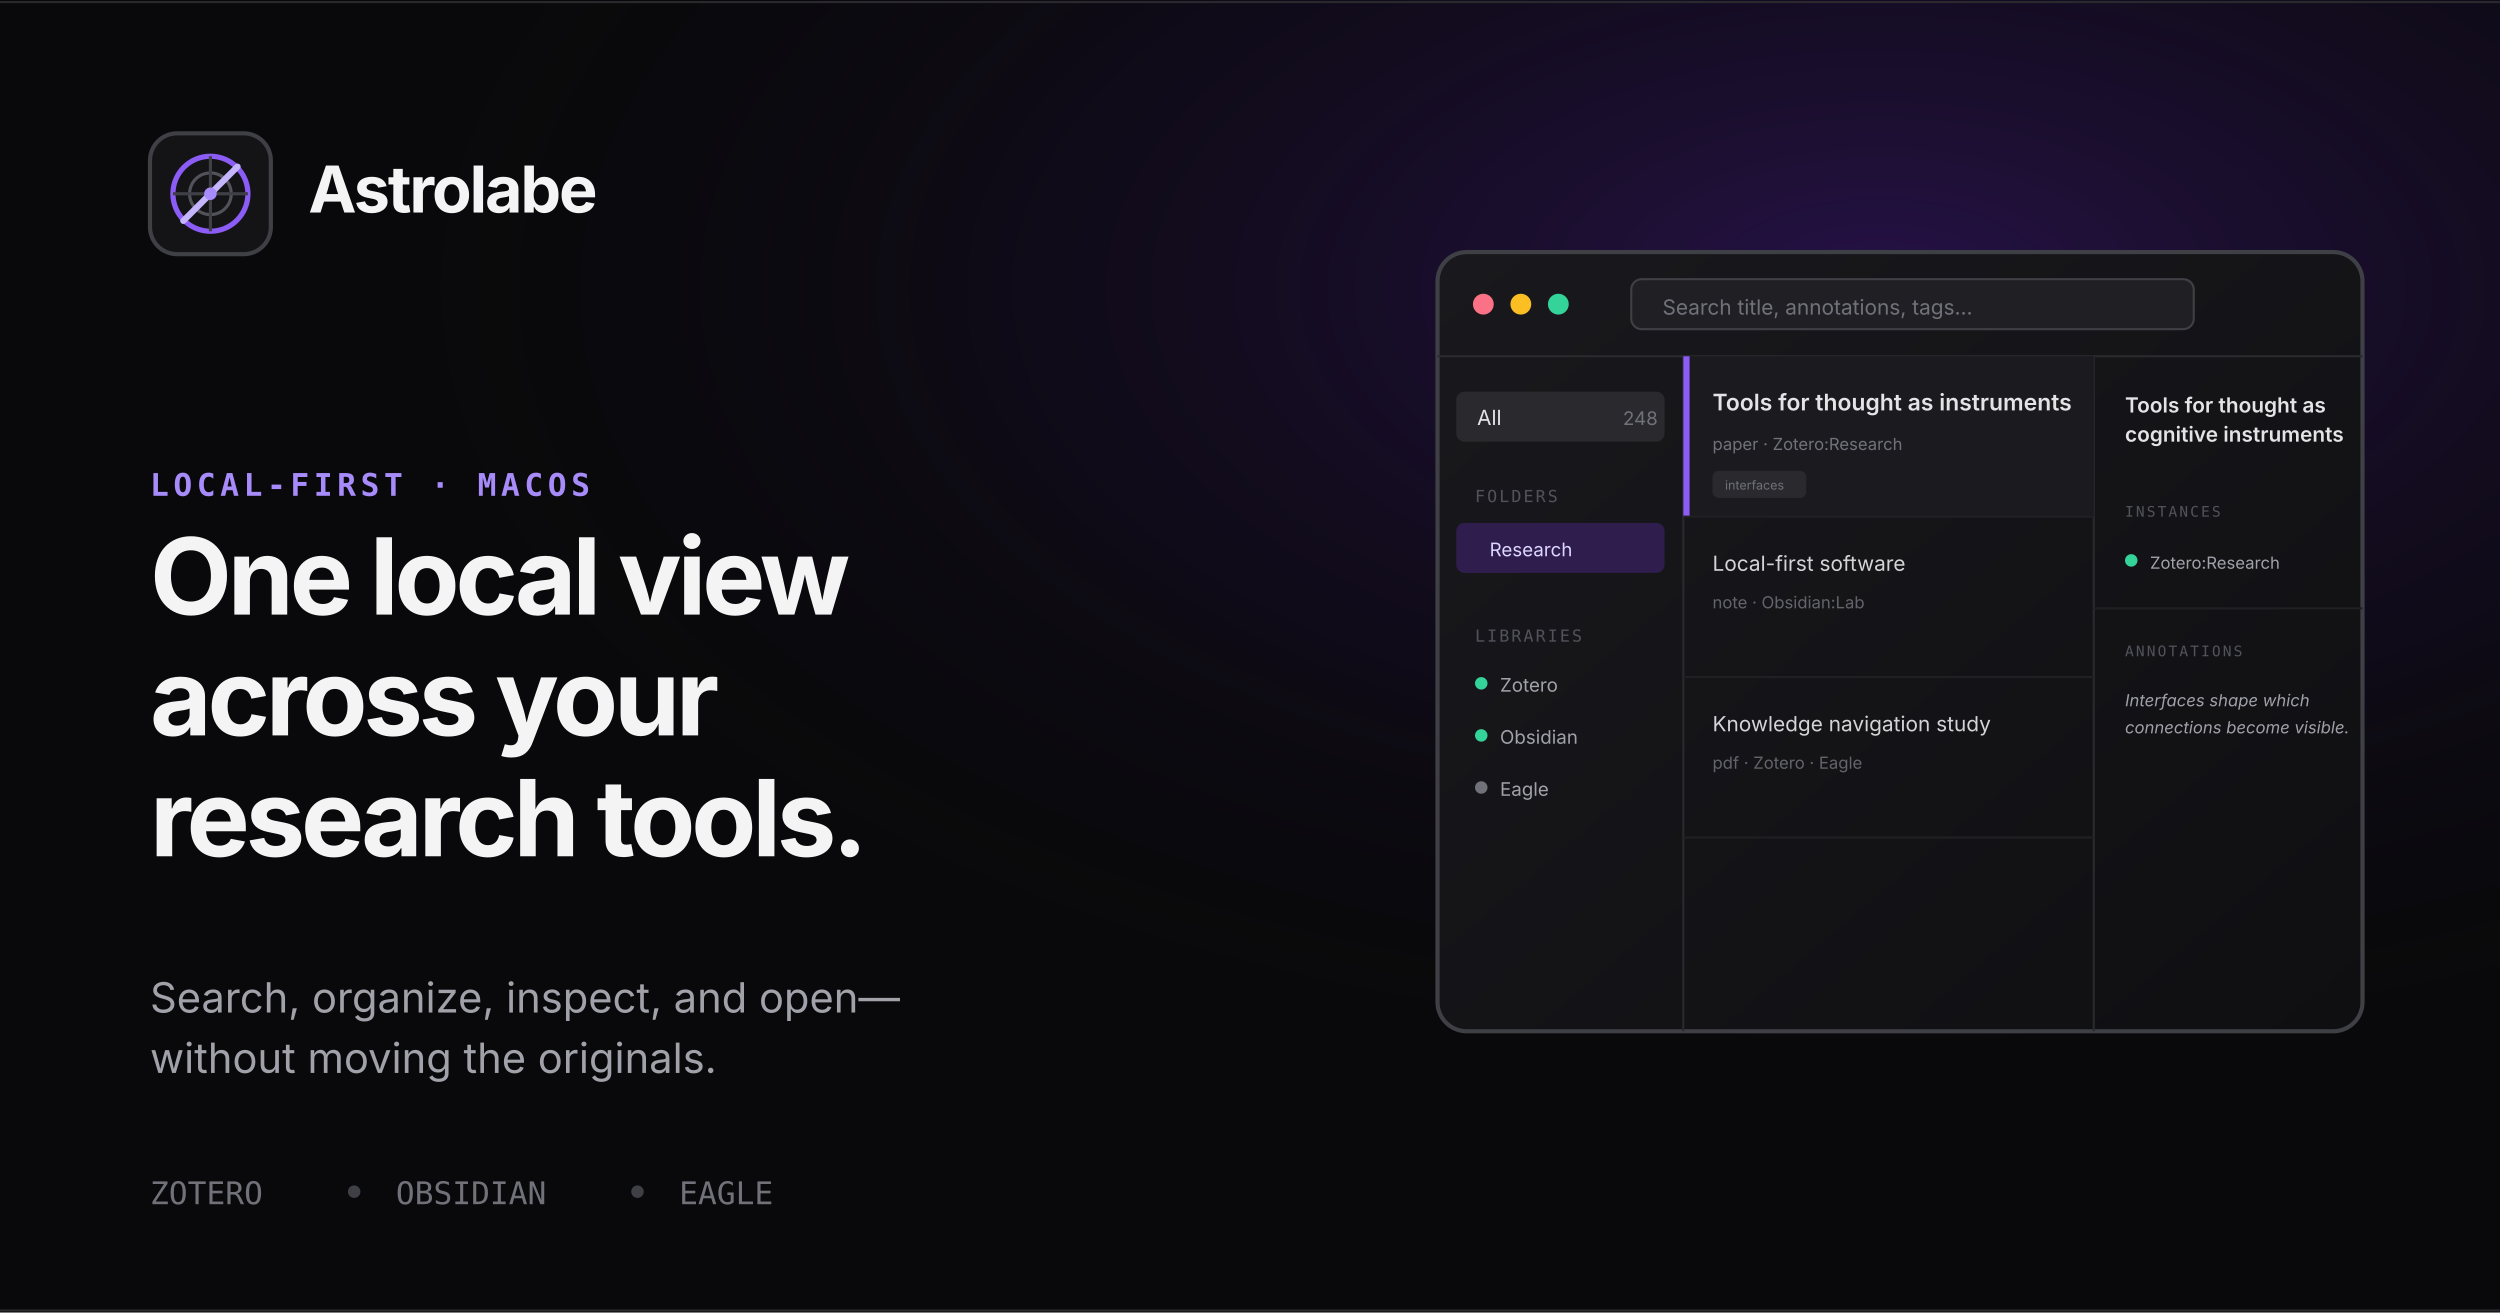
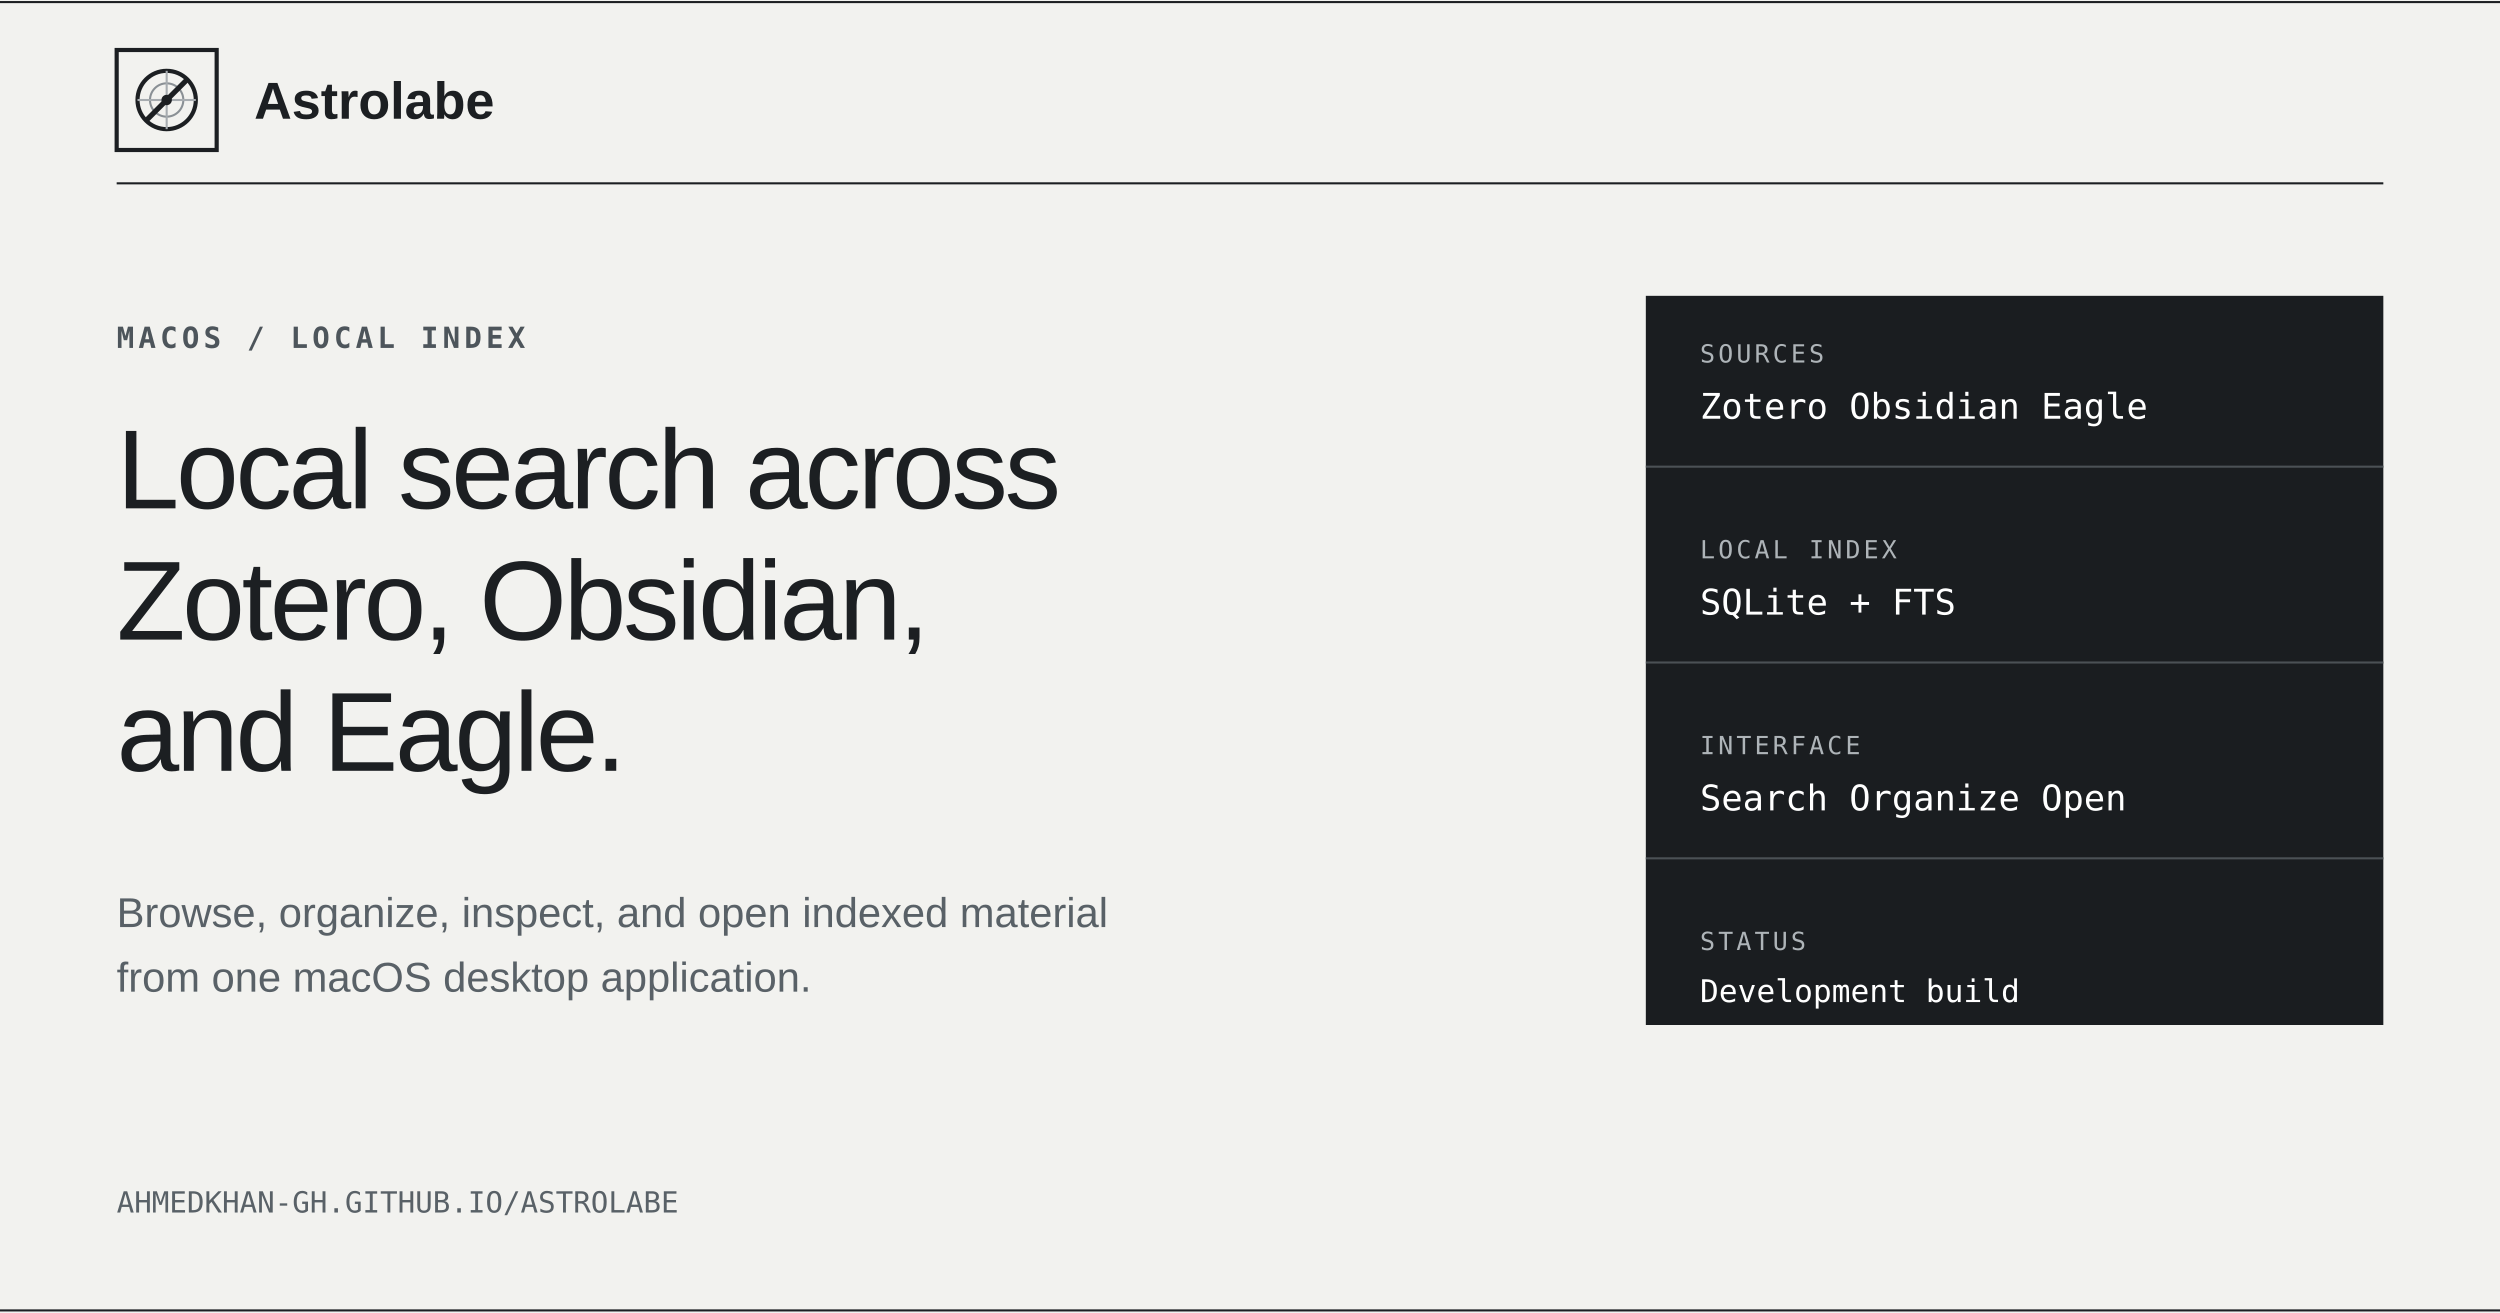
<svg xmlns="http://www.w3.org/2000/svg" viewBox="0 0 1200 630">
-   <defs>
-     <radialGradient id="glow" cx="75%" cy="22%" r="62%">
-       <stop offset="0" stop-color="#4c1d95" stop-opacity=".44" />
-       <stop offset="1" stop-color="#09090b" stop-opacity="0" />
-     </radialGradient>
-     <linearGradient id="panel" x1="0" y1="0" x2="1" y2="1">
-       <stop offset="0" stop-color="#19191d" />
-       <stop offset="1" stop-color="#0f0f12" />
-     </linearGradient>
-   </defs>
-   <rect width="1200" height="630" fill="#09090b" />
-   <rect width="1200" height="630" fill="url(#glow)" />
-   <path d="M0 1h1200M0 629h1200" stroke="#29292e" />
-   <g transform="translate(72 64)">
-     <rect width="58" height="58" rx="13" fill="#141417" stroke="#3f3f46" stroke-width="2" />
-     <circle cx="29" cy="29" r="18" fill="none" stroke="#8b5cf6" stroke-width="2.5" />
-     <circle cx="29" cy="29" r="10" fill="none" stroke="#52525b" stroke-width="1.5" />
-     <path d="M11 29h36M29 11v36" stroke="#3f3f46" stroke-width="1.5" />
-     <path d="m16 42 26-26" stroke="#c4b5fd" stroke-width="3" stroke-linecap="round" />
-     <circle cx="29" cy="29" r="3" fill="#a78bfa" />
-     <text x="76" y="38" fill="#f4f4f5" font-family="Inter, -apple-system, sans-serif" font-size="31" font-weight="650" letter-spacing="-1">Astrolabe</text>
+   <rect width="1200" height="630" fill="#f2f2ef" />
+   <path d="M0 1h1200M0 629h1200M56 88h1088" stroke="#1c1f22" />
+   <g transform="translate(56 24)">
+     <rect width="48" height="48" fill="#f2f2ef" stroke="#1c1f22" stroke-width="2" />
+     <circle cx="24" cy="24" r="14" fill="none" stroke="#1c1f22" stroke-width="2" />
+     <circle cx="24" cy="24" r="8" fill="none" stroke="#8a9095" />
+     <path d="M10 24h28M24 10v28" stroke="#a7acb0" />
+     <path d="m14 34 20-20" stroke="#1c1f22" stroke-width="2.5" />
+     <circle cx="24" cy="24" r="2.5" fill="#1c1f22" />
+     <text x="66" y="33" fill="#1c1f22" font-family="Arial, Helvetica, sans-serif" font-size="25" font-weight="600">Astrolabe</text>
  </g>
-   <text x="72" y="238" fill="#a78bfa" font-family="SFMono-Regular, monospace" font-size="15" font-weight="600" letter-spacing="2.2">LOCAL-FIRST · MACOS</text>
-   <g fill="#f4f4f5" font-family="Inter, -apple-system, sans-serif" font-size="51" font-weight="650" letter-spacing="-2">
-     <text x="72" y="295">One local view</text>
-     <text x="72" y="353">across your</text>
-     <text x="72" y="411">research tools.</text>
+   <text x="56" y="167" fill="#4d555b" font-family="SFMono-Regular, Consolas, monospace" font-size="14" font-weight="600" letter-spacing="2">MACOS / LOCAL INDEX</text>
+   <g fill="#1c1f22" font-family="Arial, Helvetica, sans-serif" font-size="54" font-weight="500" letter-spacing="-1.5">
+     <text x="56" y="244">Local search across</text>
+     <text x="56" y="307">Zotero, Obsidian,</text>
+     <text x="56" y="370">and Eagle.</text>
  </g>
-   <g fill="#a1a1aa" font-family="Inter, -apple-system, sans-serif" font-size="20">
-     <text x="72" y="486">Search, organize, inspect, and open—</text>
-     <text x="72" y="515">without moving the originals.</text>
+   <g fill="#596167" font-family="Arial, Helvetica, sans-serif" font-size="20">
+     <text x="56" y="445">Browse, organize, inspect, and open indexed material</text>
+     <text x="56" y="476">from one macOS desktop application.</text>
  </g>
-   <g transform="translate(690 121)">
-     <rect width="444" height="374" rx="14" fill="url(#panel)" stroke="#3f3f46" stroke-width="2" />
-     <path d="M0 50h444" stroke="#29292e" />
-     <circle cx="22" cy="25" r="5" fill="#fb7185" />
-     <circle cx="40" cy="25" r="5" fill="#fbbf24" />
-     <circle cx="58" cy="25" r="5" fill="#34d399" />
-     <rect x="93" y="13" width="270" height="24" rx="5" fill="#202024" stroke="#3f3f46" />
-     <text x="108" y="30" fill="#71717a" font-family="Inter, sans-serif" font-size="10">Search title, annotations, tags…</text>
-     <path d="M118 50v324M315 50v324" stroke="#29292e" />
-     <rect x="9" y="67" width="100" height="24" rx="4" fill="#29292e" />
-     <text x="19" y="83" fill="#e4e4e7" font-family="Inter, sans-serif" font-size="10">All</text>
-     <text x="89" y="83" fill="#71717a" font-family="Inter, sans-serif" font-size="9">248</text>
-     <text x="18" y="120" fill="#52525b" font-family="monospace" font-size="8" letter-spacing="1">FOLDERS</text>
-     <rect x="9" y="130" width="100" height="24" rx="4" fill="#2e1d4d" />
-     <text x="25" y="146" fill="#ddd6fe" font-family="Inter, sans-serif" font-size="9">Research</text>
-     <text x="18" y="187" fill="#52525b" font-family="monospace" font-size="8" letter-spacing="1">LIBRARIES</text>
-     <circle cx="21" cy="207" r="3" fill="#34d399" />
-     <text x="30" y="211" fill="#a1a1aa" font-family="Inter, sans-serif" font-size="9">Zotero</text>
-     <circle cx="21" cy="232" r="3" fill="#34d399" />
-     <text x="30" y="236" fill="#a1a1aa" font-family="Inter, sans-serif" font-size="9">Obsidian</text>
-     <circle cx="21" cy="257" r="3" fill="#71717a" />
-     <text x="30" y="261" fill="#a1a1aa" font-family="Inter, sans-serif" font-size="9">Eagle</text>
-     <rect x="118" y="50" width="197" height="77" fill="#1a1a1f" />
-     <rect x="118" y="50" width="3" height="77" fill="#8b5cf6" />
-     <text x="132" y="76" fill="#e4e4e7" font-family="Inter, sans-serif" font-size="11" font-weight="600">Tools for thought as instruments</text>
-     <text x="132" y="95" fill="#71717a" font-family="Inter, sans-serif" font-size="8">paper · Zotero:Research</text>
-     <rect x="132" y="105" width="45" height="13" rx="3" fill="#29292e" />
-     <text x="138" y="114" fill="#71717a" font-family="Inter, sans-serif" font-size="6">interfaces</text>
-     <path d="M118 127h197M118 204h197M118 281h197" stroke="#202024" />
-     <text x="132" y="153" fill="#d4d4d8" font-family="Inter, sans-serif" font-size="10">Local-first software</text>
-     <text x="132" y="171" fill="#63636c" font-family="Inter, sans-serif" font-size="8">note · Obsidian:Lab</text>
-     <text x="132" y="230" fill="#d4d4d8" font-family="Inter, sans-serif" font-size="10">Knowledge navigation study</text>
-     <text x="132" y="248" fill="#63636c" font-family="Inter, sans-serif" font-size="8">pdf · Zotero · Eagle</text>
-     <text x="330" y="77" fill="#e4e4e7" font-family="Inter, sans-serif" font-size="10" font-weight="600">Tools for thought as</text>
-     <text x="330" y="91" fill="#e4e4e7" font-family="Inter, sans-serif" font-size="10" font-weight="600">cognitive instruments</text>
-     <text x="330" y="127" fill="#52525b" font-family="monospace" font-size="7" letter-spacing="1">INSTANCES</text>
-     <circle cx="333" cy="148" r="3" fill="#34d399" />
-     <text x="342" y="152" fill="#a1a1aa" font-family="Inter, sans-serif" font-size="8">Zotero:Research</text>
-     <path d="M315 171h129" stroke="#202024" />
-     <text x="330" y="194" fill="#52525b" font-family="monospace" font-size="7" letter-spacing="1">ANNOTATIONS</text>
-     <text x="330" y="218" fill="#a1a1aa" font-family="Inter, sans-serif" font-size="8" font-style="italic">Interfaces shape which</text>
-     <text x="330" y="231" fill="#a1a1aa" font-family="Inter, sans-serif" font-size="8" font-style="italic">connections become visible.</text>
+   <g transform="translate(790 142)">
+     <rect width="354" height="350" fill="#1a1d20" />
+     <path d="M0 82h354M0 176h354M0 270h354" stroke="#4b5155" />
+     <g font-family="SFMono-Regular, Consolas, monospace">
+       <text x="26" y="32" fill="#aeb4b8" font-size="12" letter-spacing="1.5">SOURCES</text>
+       <text x="26" y="59" fill="#fff" font-size="17">Zotero  Obsidian  Eagle</text>
+       <text x="26" y="126" fill="#aeb4b8" font-size="12" letter-spacing="1.5">LOCAL INDEX</text>
+       <text x="26" y="153" fill="#fff" font-size="17">SQLite + FTS</text>
+       <text x="26" y="220" fill="#aeb4b8" font-size="12" letter-spacing="1.5">INTERFACE</text>
+       <text x="26" y="247" fill="#fff" font-size="17">Search  Organize  Open</text>
+       <text x="26" y="314" fill="#aeb4b8" font-size="12" letter-spacing="1.5">STATUS</text>
+       <text x="26" y="339" fill="#fff" font-size="15">Development build</text>
+     </g>
  </g>
-   <text x="72" y="578" fill="#71717a" font-family="SFMono-Regular, monospace" font-size="15">ZOTERO</text>
-   <circle cx="170" cy="572" r="3" fill="#3f3f46" />
-   <text x="190" y="578" fill="#71717a" font-family="SFMono-Regular, monospace" font-size="15">OBSIDIAN</text>
-   <circle cx="306" cy="572" r="3" fill="#3f3f46" />
-   <text x="326" y="578" fill="#71717a" font-family="SFMono-Regular, monospace" font-size="15">EAGLE</text>
+   <text x="56" y="582" fill="#596167" font-family="SFMono-Regular, Consolas, monospace" font-size="14">AHMEDKHAN-GH.GITHUB.IO/ASTROLABE</text>
</svg>
